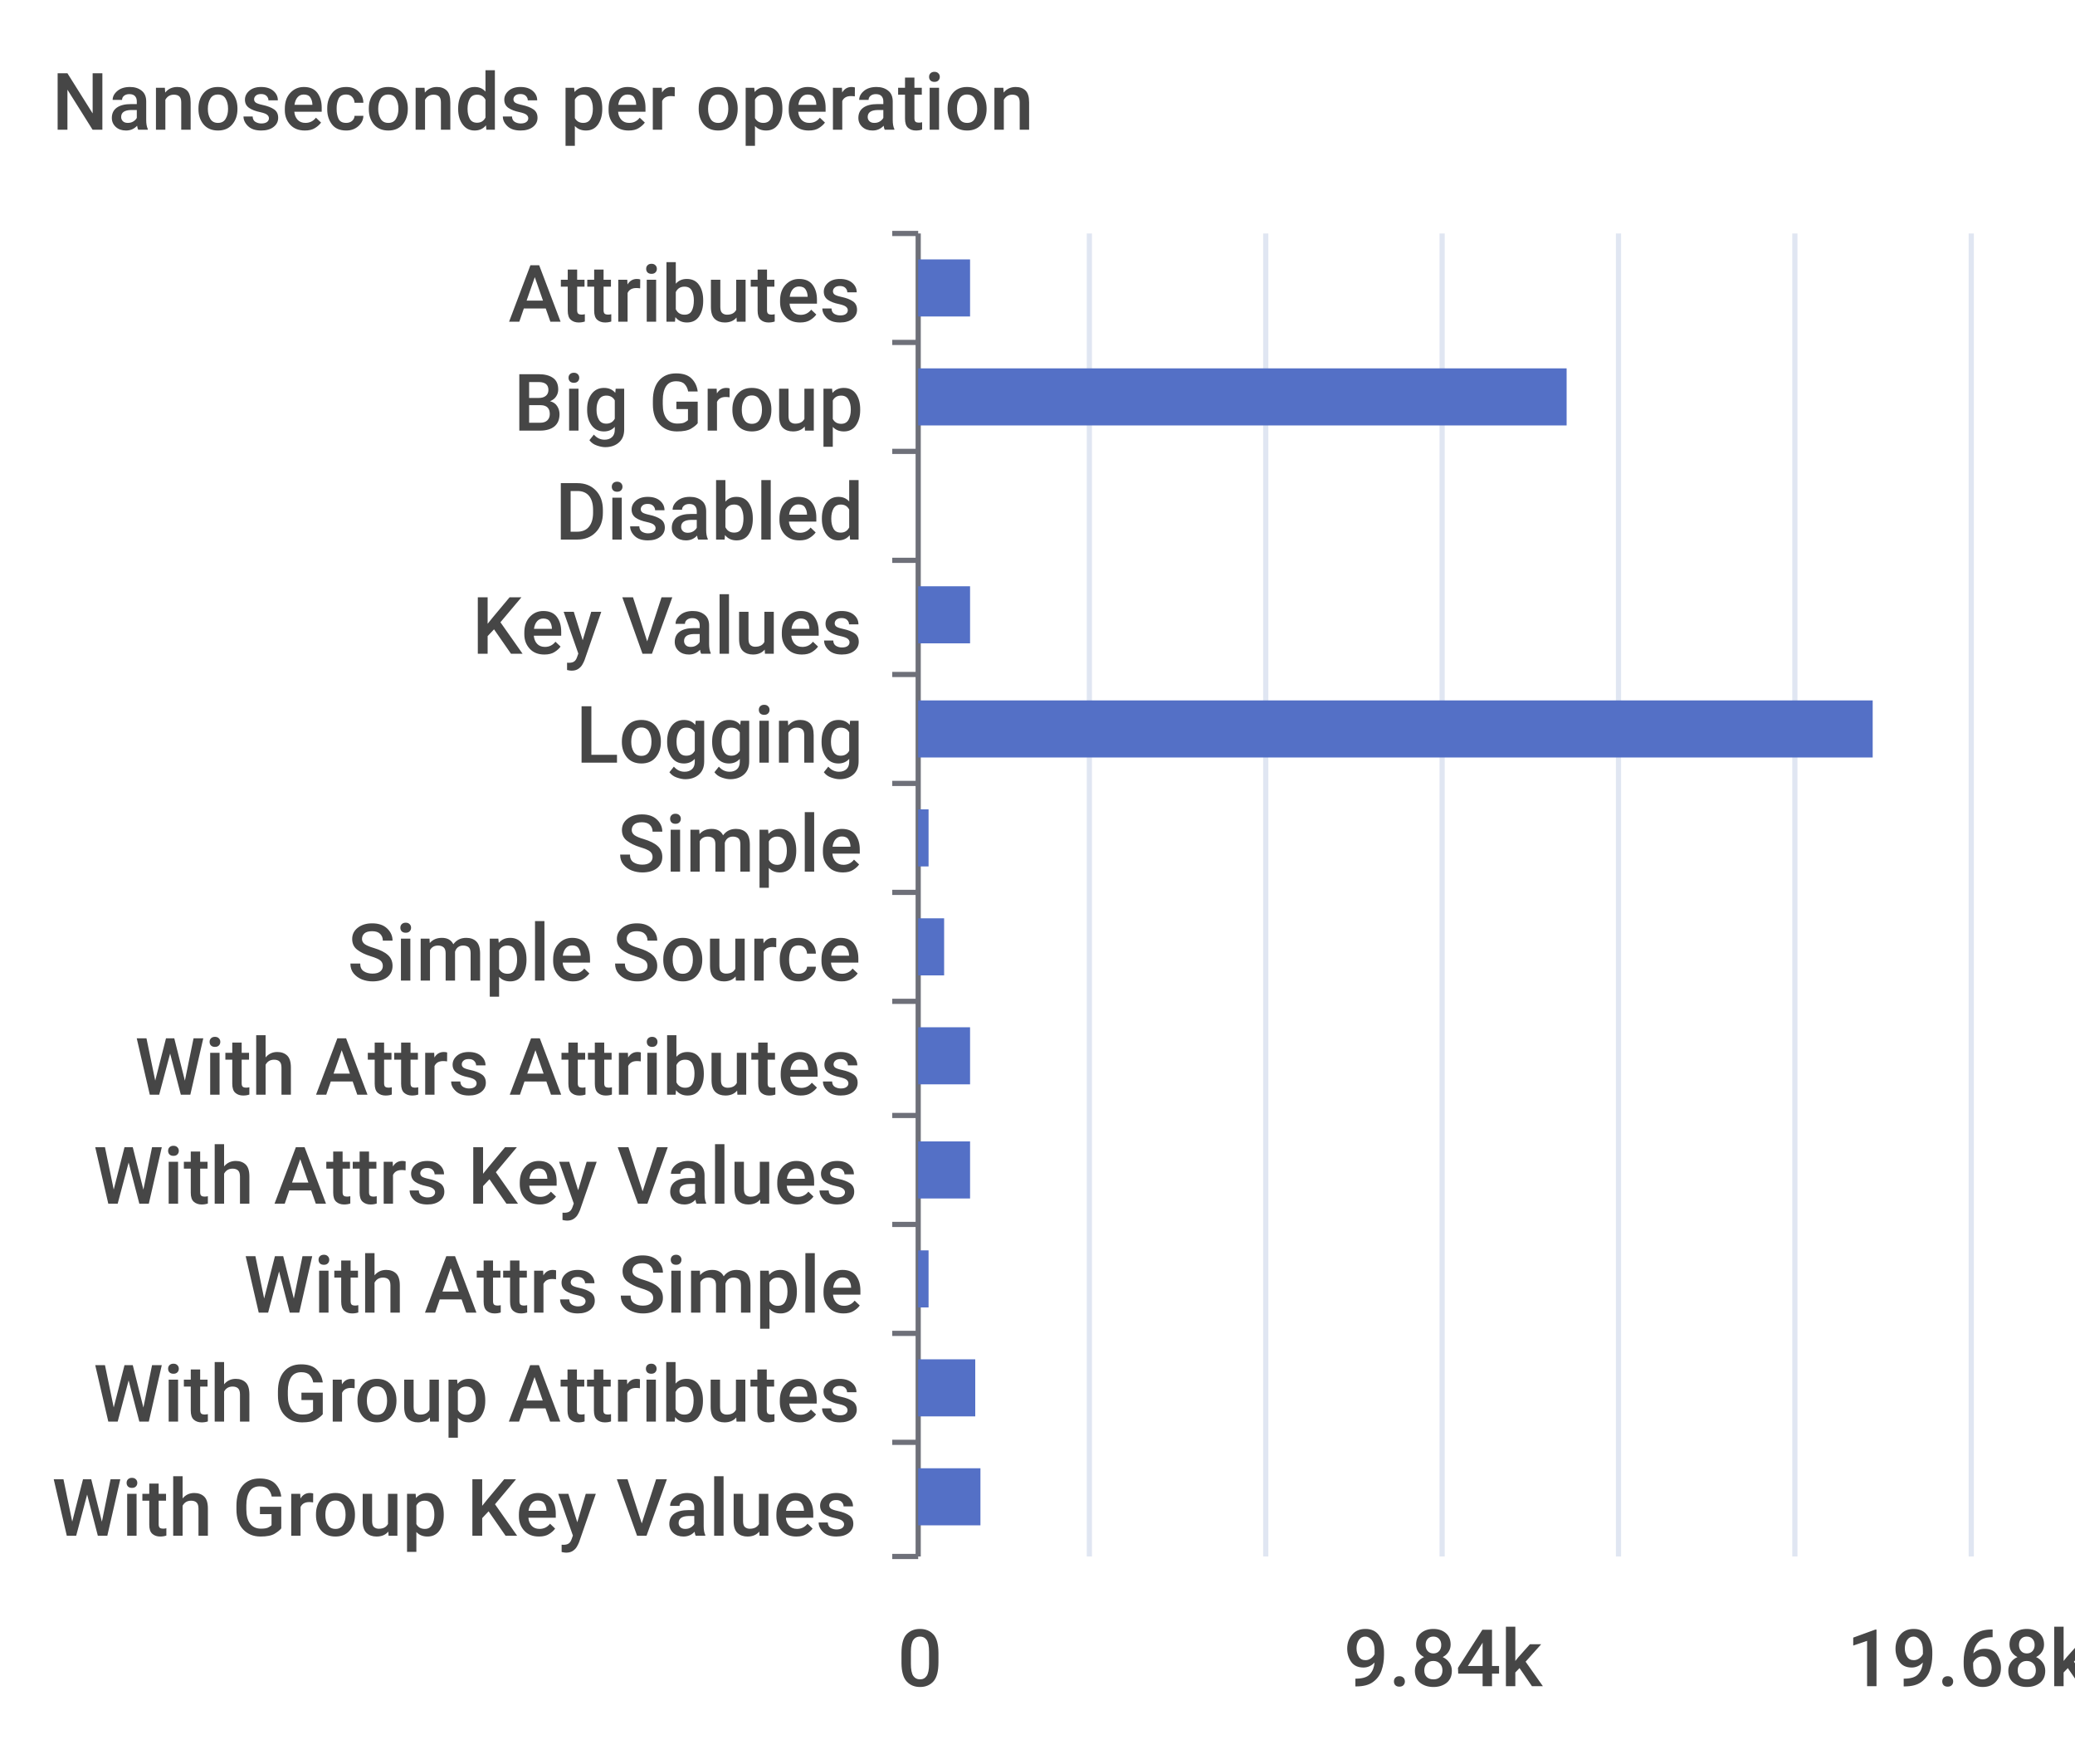
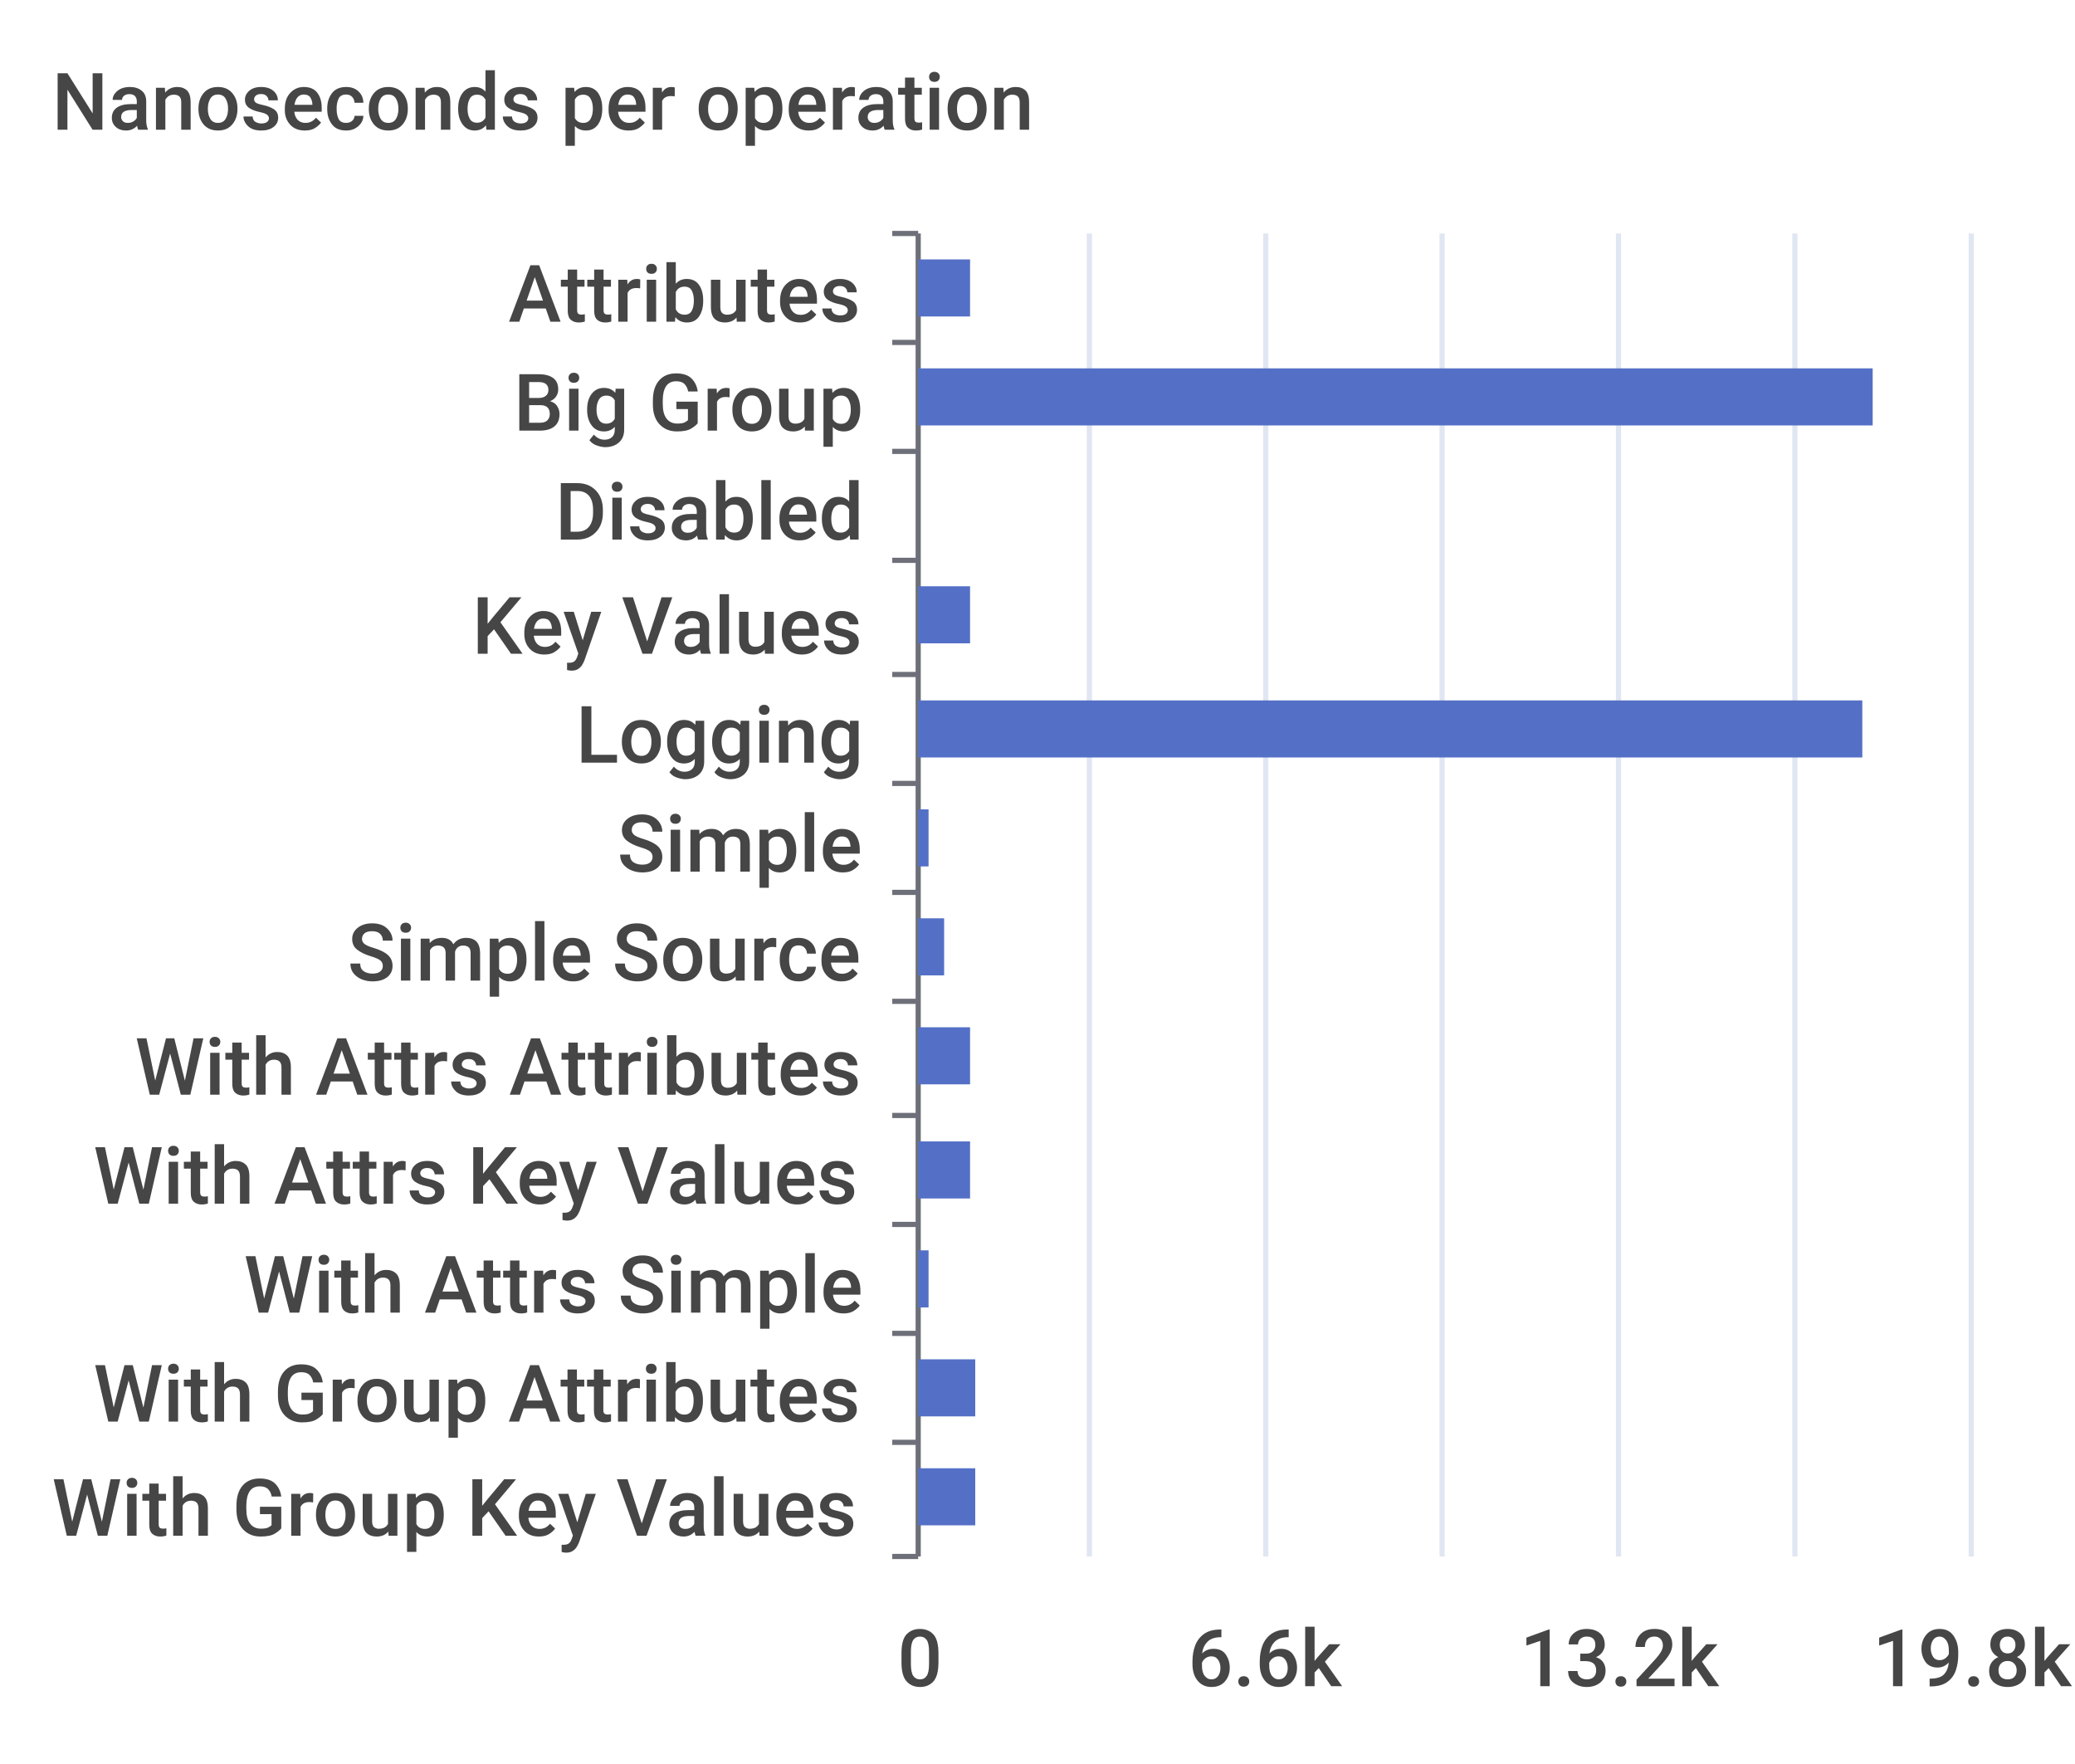
- <svg xmlns="http://www.w3.org/2000/svg" width="400" height="340">\n<path d="M 0 0 L 400 0 L 400 340 L 0 340 L 0 0" style="stroke-width:0;stroke:none;fill:rgba(255,255,255,1.0)" />
+ <svg xmlns="http://www.w3.org/2000/svg" viewBox="0 0 400 340">
+   <path d="M 0 0 L 400 0 L 400 340 L 0 340 L 0 0" style="stroke-width:0;stroke:rgba(255,255,255,0.0);fill:rgba(255,255,255,1.0)" />
  <text x="10" y="25" style="stroke-width:0;stroke:none;fill:rgba(70,70,70,1.0);font-size:15.3px;font-family:'Roboto Medium',sans-serif">Nanoseconds per operation</text>
-   <path d="M 172 45 L 177 45" style="stroke-width:1;stroke:rgba(110,112,121,1.0);fill:none" />
-   <path d="M 172 66 L 177 66" style="stroke-width:1;stroke:rgba(110,112,121,1.0);fill:none" />
-   <path d="M 172 87 L 177 87" style="stroke-width:1;stroke:rgba(110,112,121,1.0);fill:none" />
-   <path d="M 172 108 L 177 108" style="stroke-width:1;stroke:rgba(110,112,121,1.0);fill:none" />
-   <path d="M 172 130 L 177 130" style="stroke-width:1;stroke:rgba(110,112,121,1.0);fill:none" />
-   <path d="M 172 151 L 177 151" style="stroke-width:1;stroke:rgba(110,112,121,1.0);fill:none" />
-   <path d="M 172 172 L 177 172" style="stroke-width:1;stroke:rgba(110,112,121,1.0);fill:none" />
-   <path d="M 172 193 L 177 193" style="stroke-width:1;stroke:rgba(110,112,121,1.0);fill:none" />
-   <path d="M 172 215 L 177 215" style="stroke-width:1;stroke:rgba(110,112,121,1.0);fill:none" />
-   <path d="M 172 236 L 177 236" style="stroke-width:1;stroke:rgba(110,112,121,1.0);fill:none" />
-   <path d="M 172 257 L 177 257" style="stroke-width:1;stroke:rgba(110,112,121,1.0);fill:none" />
-   <path d="M 172 278 L 177 278" style="stroke-width:1;stroke:rgba(110,112,121,1.0);fill:none" />
-   <path d="M 172 300 L 177 300" style="stroke-width:1;stroke:rgba(110,112,121,1.0);fill:none" />
-   <path d="M 177 45 L 177 300" style="stroke-width:1;stroke:rgba(110,112,121,1.0);fill:none" />
+   <path d="M 172 45 L 177 45" style="stroke-width:1;stroke:rgba(110,112,121,1.0);fill:rgba(255,255,255,0.0)" />
+   <path d="M 172 66 L 177 66" style="stroke-width:1;stroke:rgba(110,112,121,1.0);fill:rgba(255,255,255,0.0)" />
+   <path d="M 172 87 L 177 87" style="stroke-width:1;stroke:rgba(110,112,121,1.0);fill:rgba(255,255,255,0.0)" />
+   <path d="M 172 108 L 177 108" style="stroke-width:1;stroke:rgba(110,112,121,1.0);fill:rgba(255,255,255,0.0)" />
+   <path d="M 172 130 L 177 130" style="stroke-width:1;stroke:rgba(110,112,121,1.0);fill:rgba(255,255,255,0.0)" />
+   <path d="M 172 151 L 177 151" style="stroke-width:1;stroke:rgba(110,112,121,1.0);fill:rgba(255,255,255,0.0)" />
+   <path d="M 172 172 L 177 172" style="stroke-width:1;stroke:rgba(110,112,121,1.0);fill:rgba(255,255,255,0.0)" />
+   <path d="M 172 193 L 177 193" style="stroke-width:1;stroke:rgba(110,112,121,1.0);fill:rgba(255,255,255,0.0)" />
+   <path d="M 172 215 L 177 215" style="stroke-width:1;stroke:rgba(110,112,121,1.0);fill:rgba(255,255,255,0.0)" />
+   <path d="M 172 236 L 177 236" style="stroke-width:1;stroke:rgba(110,112,121,1.0);fill:rgba(255,255,255,0.0)" />
+   <path d="M 172 257 L 177 257" style="stroke-width:1;stroke:rgba(110,112,121,1.0);fill:rgba(255,255,255,0.0)" />
+   <path d="M 172 278 L 177 278" style="stroke-width:1;stroke:rgba(110,112,121,1.0);fill:rgba(255,255,255,0.0)" />
+   <path d="M 172 300 L 177 300" style="stroke-width:1;stroke:rgba(110,112,121,1.0);fill:rgba(255,255,255,0.0)" />
+   <path d="M 177 45 L 177 300" style="stroke-width:1;stroke:rgba(110,112,121,1.0);fill:rgba(255,255,255,0.0)" />
  <text x="98" y="62" style="stroke-width:0;stroke:none;fill:rgba(70,70,70,1.0);font-size:15.3px;font-family:'Roboto Medium',sans-serif">Attributes</text>
  <text x="99" y="83" style="stroke-width:0;stroke:none;fill:rgba(70,70,70,1.0);font-size:15.3px;font-family:'Roboto Medium',sans-serif">Big Group</text>
  <text x="107" y="104" style="stroke-width:0;stroke:none;fill:rgba(70,70,70,1.0);font-size:15.3px;font-family:'Roboto Medium',sans-serif">Disabled</text>
  <text x="91" y="126" style="stroke-width:0;stroke:none;fill:rgba(70,70,70,1.0);font-size:15.3px;font-family:'Roboto Medium',sans-serif">Key Values</text>
  <text x="111" y="147" style="stroke-width:0;stroke:none;fill:rgba(70,70,70,1.0);font-size:15.3px;font-family:'Roboto Medium',sans-serif">Logging</text>
  <text x="119" y="168" style="stroke-width:0;stroke:none;fill:rgba(70,70,70,1.0);font-size:15.3px;font-family:'Roboto Medium',sans-serif">Simple</text>
  <text x="67" y="189" style="stroke-width:0;stroke:none;fill:rgba(70,70,70,1.0);font-size:15.3px;font-family:'Roboto Medium',sans-serif">Simple Source</text>
  <text x="26" y="211" style="stroke-width:0;stroke:none;fill:rgba(70,70,70,1.0);font-size:15.3px;font-family:'Roboto Medium',sans-serif">With Attrs Attributes</text>
  <text x="18" y="232" style="stroke-width:0;stroke:none;fill:rgba(70,70,70,1.0);font-size:15.3px;font-family:'Roboto Medium',sans-serif">With Attrs Key Values</text>
  <text x="47" y="253" style="stroke-width:0;stroke:none;fill:rgba(70,70,70,1.0);font-size:15.3px;font-family:'Roboto Medium',sans-serif">With Attrs Simple</text>
  <text x="18" y="274" style="stroke-width:0;stroke:none;fill:rgba(70,70,70,1.0);font-size:15.3px;font-family:'Roboto Medium',sans-serif">With Group Attributes</text>
  <text x="10" y="296" style="stroke-width:0;stroke:none;fill:rgba(70,70,70,1.0);font-size:15.3px;font-family:'Roboto Medium',sans-serif">With Group Key Values</text>
  <text x="173" y="325" style="stroke-width:0;stroke:none;fill:rgba(70,70,70,1.0);font-size:15.3px;font-family:'Roboto Medium',sans-serif">0</text>
-   <text x="259" y="325" style="stroke-width:0;stroke:none;fill:rgba(70,70,70,1.0);font-size:15.3px;font-family:'Roboto Medium',sans-serif">9.84k</text>
-   <text x="356" y="325" style="stroke-width:0;stroke:none;fill:rgba(70,70,70,1.0);font-size:15.3px;font-family:'Roboto Medium',sans-serif">19.68k</text>
-   <path d="M 210 45 L 210 300" style="stroke-width:1;stroke:rgba(224,230,242,1.0);fill:none" />
-   <path d="M 244 45 L 244 300" style="stroke-width:1;stroke:rgba(224,230,242,1.0);fill:none" />
-   <path d="M 278 45 L 278 300" style="stroke-width:1;stroke:rgba(224,230,242,1.0);fill:none" />
-   <path d="M 312 45 L 312 300" style="stroke-width:1;stroke:rgba(224,230,242,1.0);fill:none" />
-   <path d="M 346 45 L 346 300" style="stroke-width:1;stroke:rgba(224,230,242,1.0);fill:none" />
-   <path d="M 380 45 L 380 300" style="stroke-width:1;stroke:rgba(224,230,242,1.0);fill:none" />
-   <path d="M 177 283 L 189 283 L 189 294 L 177 294 L 177 283" style="stroke-width:0;stroke:none;fill:rgba(84,112,198,1.0)" />
-   <path d="M 177 262 L 188 262 L 188 273 L 177 273 L 177 262" style="stroke-width:0;stroke:none;fill:rgba(84,112,198,1.0)" />
-   <path d="M 177 241 L 179 241 L 179 252 L 177 252 L 177 241" style="stroke-width:0;stroke:none;fill:rgba(84,112,198,1.0)" />
-   <path d="M 177 220 L 187 220 L 187 231 L 177 231 L 177 220" style="stroke-width:0;stroke:none;fill:rgba(84,112,198,1.0)" />
-   <path d="M 177 198 L 187 198 L 187 209 L 177 209 L 177 198" style="stroke-width:0;stroke:none;fill:rgba(84,112,198,1.0)" />
-   <path d="M 177 177 L 182 177 L 182 188 L 177 188 L 177 177" style="stroke-width:0;stroke:none;fill:rgba(84,112,198,1.0)" />
-   <path d="M 177 156 L 179 156 L 179 167 L 177 167 L 177 156" style="stroke-width:0;stroke:none;fill:rgba(84,112,198,1.0)" />
-   <path d="M 177 135 L 361 135 L 361 146 L 177 146 L 177 135" style="stroke-width:0;stroke:none;fill:rgba(84,112,198,1.0)" />
-   <path d="M 177 113 L 187 113 L 187 124 L 177 124 L 177 113" style="stroke-width:0;stroke:none;fill:rgba(84,112,198,1.0)" />
-   <path d="M 177 92 L 177 92 L 177 103 L 177 103 L 177 92" style="stroke-width:0;stroke:none;fill:rgba(84,112,198,1.0)" />
-   <path d="M 177 71 L 302 71 L 302 82 L 177 82 L 177 71" style="stroke-width:0;stroke:none;fill:rgba(84,112,198,1.0)" />
-   <path d="M 177 50 L 187 50 L 187 61 L 177 61 L 177 50" style="stroke-width:0;stroke:none;fill:rgba(84,112,198,1.0)" />
+   <text x="229" y="325" style="stroke-width:0;stroke:none;fill:rgba(70,70,70,1.0);font-size:15.3px;font-family:'Roboto Medium',sans-serif">6.6k</text>
+   <text x="293" y="325" style="stroke-width:0;stroke:none;fill:rgba(70,70,70,1.0);font-size:15.3px;font-family:'Roboto Medium',sans-serif">13.2k</text>
+   <text x="361" y="325" style="stroke-width:0;stroke:none;fill:rgba(70,70,70,1.0);font-size:15.3px;font-family:'Roboto Medium',sans-serif">19.8k</text>
+   <path d="M 210 45 L 210 300" style="stroke-width:1;stroke:rgba(224,230,242,1.0);fill:rgba(255,255,255,0.0)" />
+   <path d="M 244 45 L 244 300" style="stroke-width:1;stroke:rgba(224,230,242,1.0);fill:rgba(255,255,255,0.0)" />
+   <path d="M 278 45 L 278 300" style="stroke-width:1;stroke:rgba(224,230,242,1.0);fill:rgba(255,255,255,0.0)" />
+   <path d="M 312 45 L 312 300" style="stroke-width:1;stroke:rgba(224,230,242,1.0);fill:rgba(255,255,255,0.0)" />
+   <path d="M 346 45 L 346 300" style="stroke-width:1;stroke:rgba(224,230,242,1.0);fill:rgba(255,255,255,0.0)" />
+   <path d="M 380 45 L 380 300" style="stroke-width:1;stroke:rgba(224,230,242,1.0);fill:rgba(255,255,255,0.0)" />
+   <path d="M 177 283 L 188 283 L 188 294 L 177 294 L 177 283" style="stroke-width:0;stroke:rgba(255,255,255,0.0);fill:rgba(84,112,198,1.0)" />
+   <path d="M 177 262 L 188 262 L 188 273 L 177 273 L 177 262" style="stroke-width:0;stroke:rgba(255,255,255,0.0);fill:rgba(84,112,198,1.0)" />
+   <path d="M 177 241 L 179 241 L 179 252 L 177 252 L 177 241" style="stroke-width:0;stroke:rgba(255,255,255,0.0);fill:rgba(84,112,198,1.0)" />
+   <path d="M 177 220 L 187 220 L 187 231 L 177 231 L 177 220" style="stroke-width:0;stroke:rgba(255,255,255,0.0);fill:rgba(84,112,198,1.0)" />
+   <path d="M 177 198 L 187 198 L 187 209 L 177 209 L 177 198" style="stroke-width:0;stroke:rgba(255,255,255,0.0);fill:rgba(84,112,198,1.0)" />
+   <path d="M 177 177 L 182 177 L 182 188 L 177 188 L 177 177" style="stroke-width:0;stroke:rgba(255,255,255,0.0);fill:rgba(84,112,198,1.0)" />
+   <path d="M 177 156 L 179 156 L 179 167 L 177 167 L 177 156" style="stroke-width:0;stroke:rgba(255,255,255,0.0);fill:rgba(84,112,198,1.0)" />
+   <path d="M 177 135 L 359 135 L 359 146 L 177 146 L 177 135" style="stroke-width:0;stroke:rgba(255,255,255,0.0);fill:rgba(84,112,198,1.0)" />
+   <path d="M 177 113 L 187 113 L 187 124 L 177 124 L 177 113" style="stroke-width:0;stroke:rgba(255,255,255,0.0);fill:rgba(84,112,198,1.0)" />
+   <path d="M 177 92 L 177 92 L 177 103 L 177 103 L 177 92" style="stroke-width:0;stroke:rgba(255,255,255,0.0);fill:rgba(84,112,198,1.0)" />
+   <path d="M 177 71 L 361 71 L 361 82 L 177 82 L 177 71" style="stroke-width:0;stroke:rgba(255,255,255,0.0);fill:rgba(84,112,198,1.0)" />
+   <path d="M 177 50 L 187 50 L 187 61 L 177 61 L 177 50" style="stroke-width:0;stroke:rgba(255,255,255,0.0);fill:rgba(84,112,198,1.0)" />
</svg>
